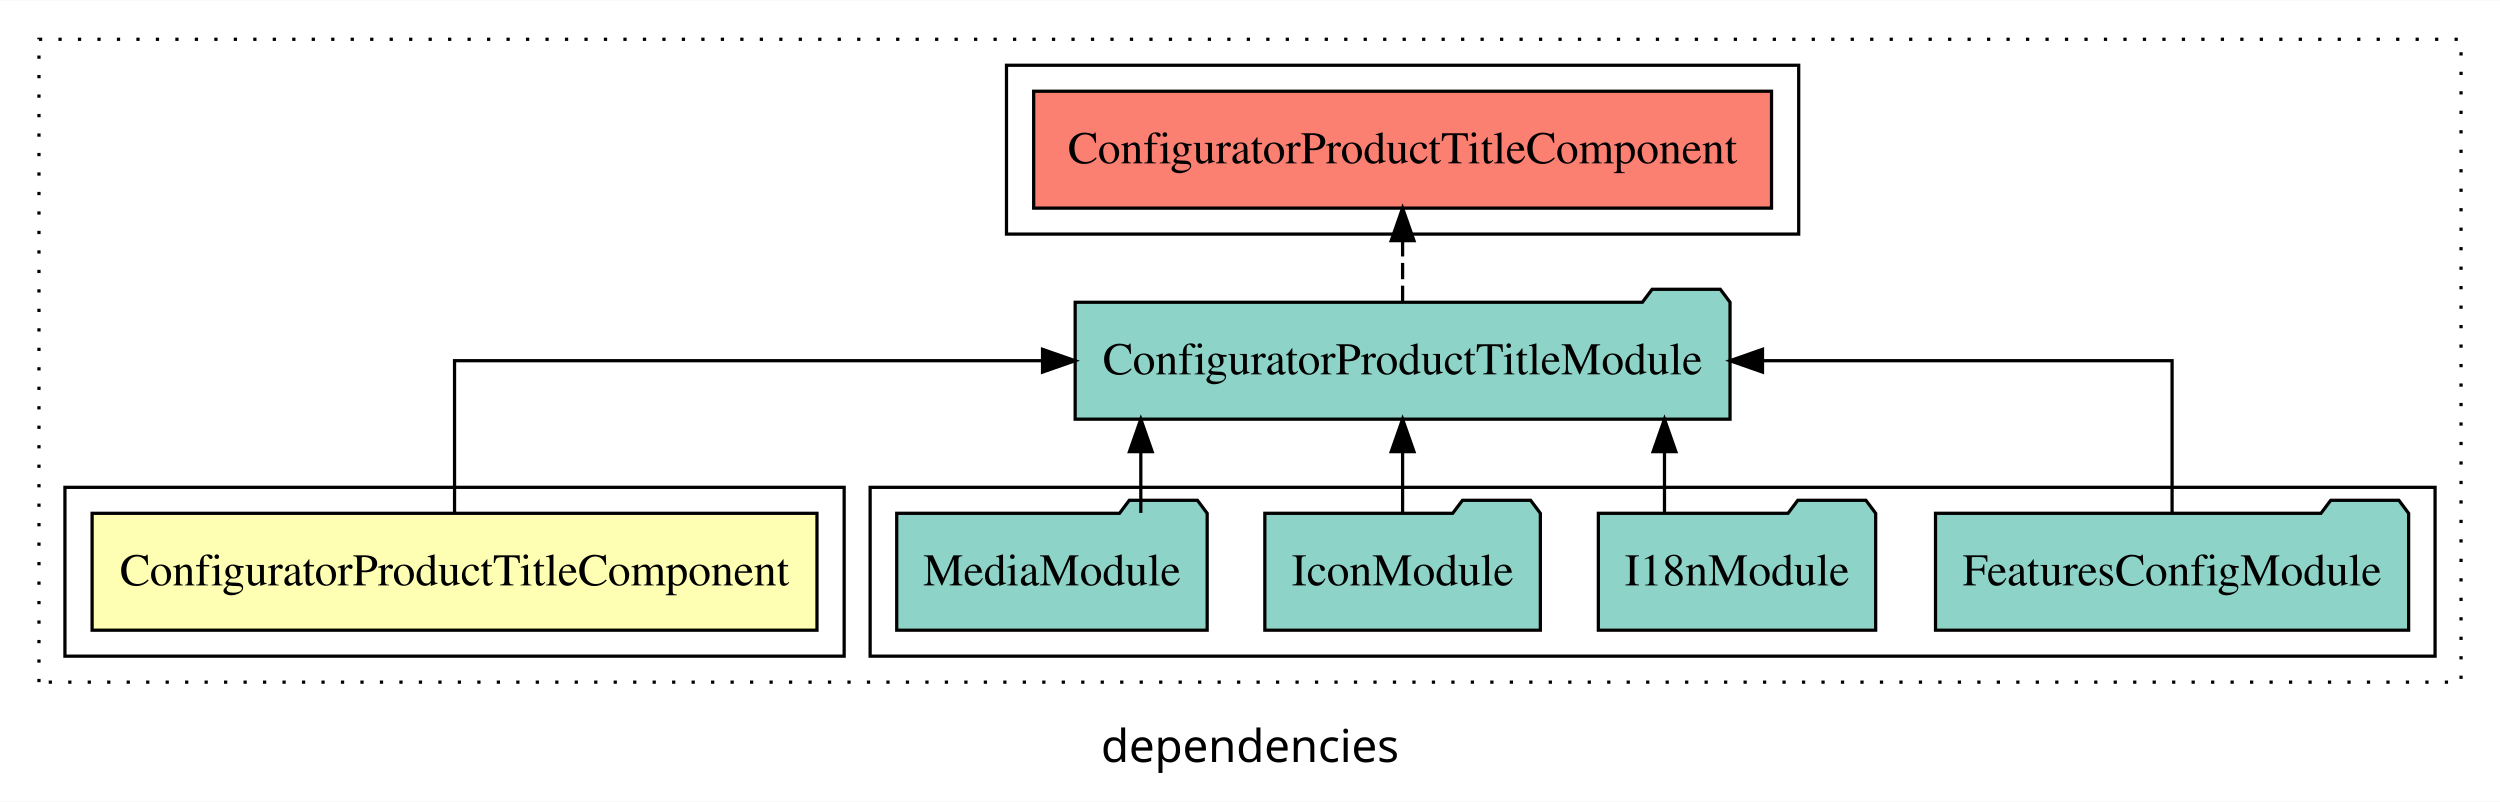
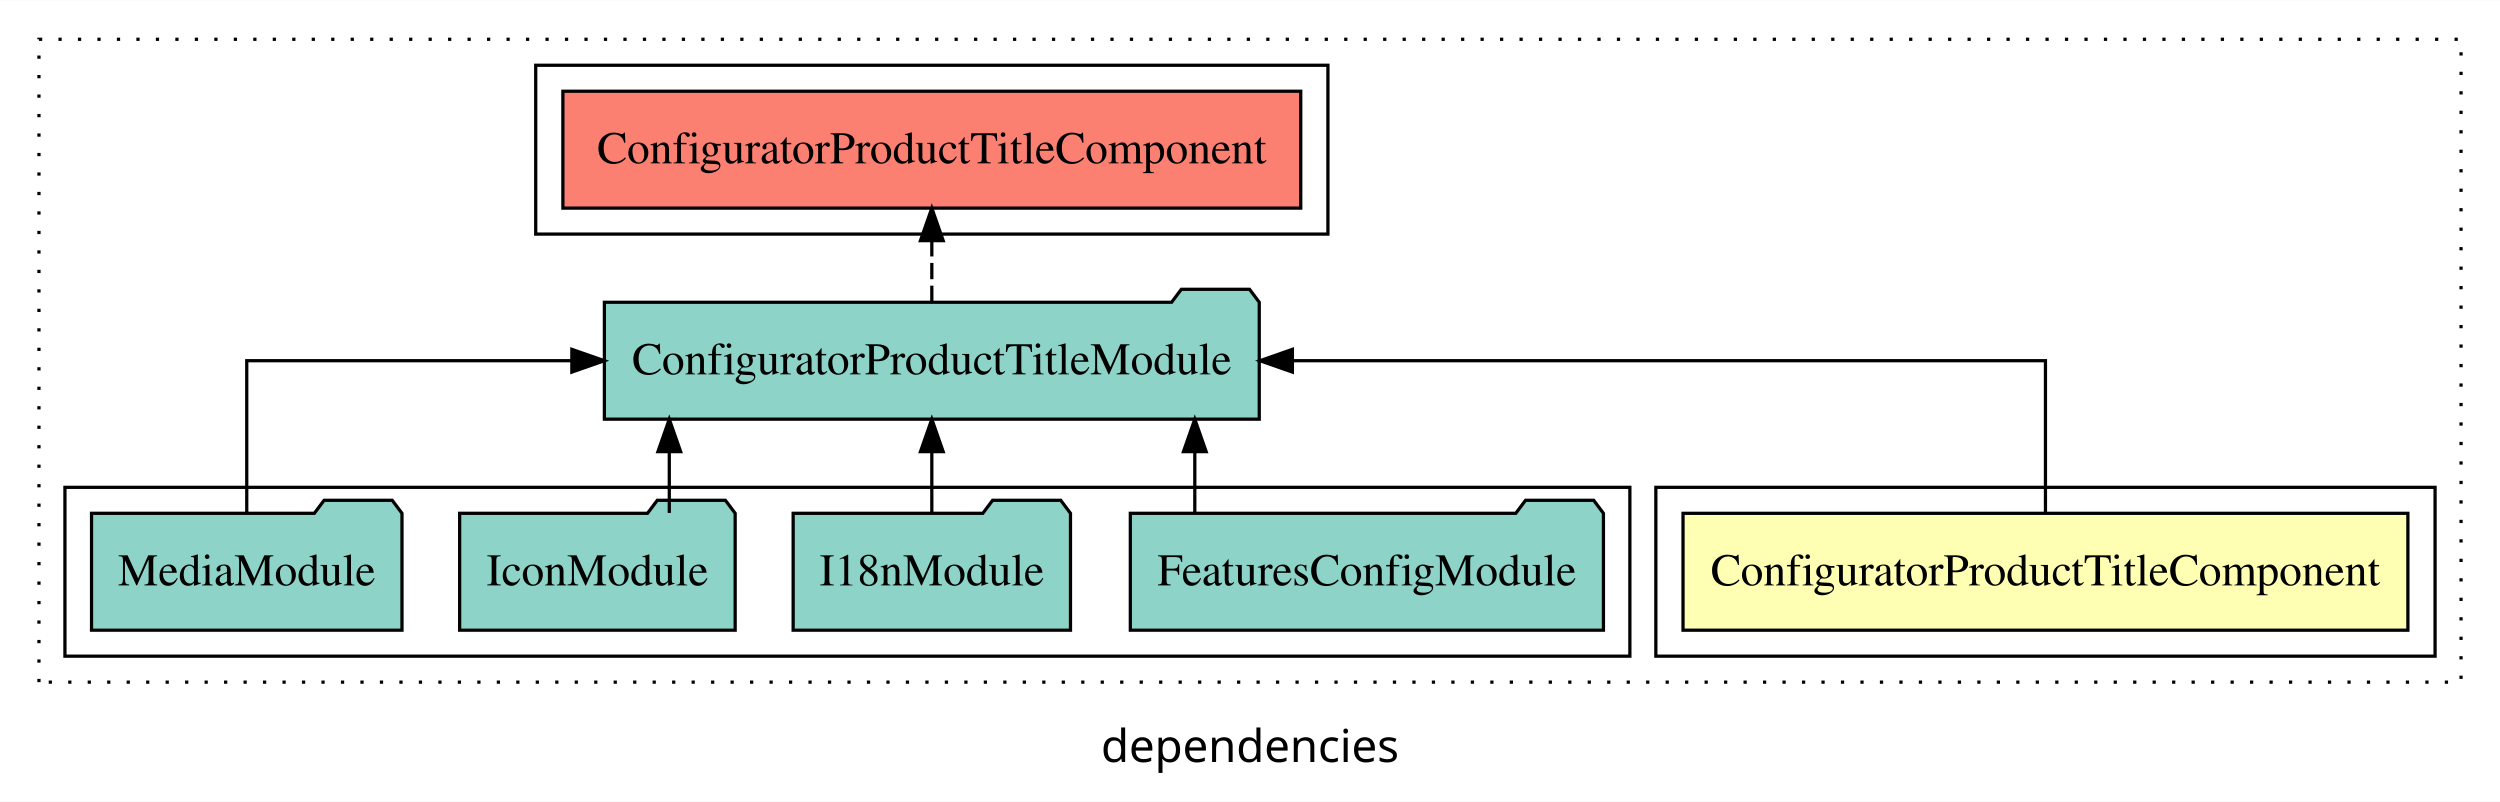
<svg xmlns="http://www.w3.org/2000/svg" width="770pt" height="247pt" viewBox="0.00 0.00 770.00 246.80">
  <g id="graph0" class="graph" transform="scale(1 1) rotate(0) translate(4 242.8)">
    <polygon fill="white" stroke="transparent" points="-4,4 -4,-242.8 766,-242.8 766,4 -4,4" />
    <text text-anchor="middle" x="381" y="-8.2" font-family="sans-serif" font-size="14.00">dependencies</text>
    <g id="clust1" class="cluster">
      <polygon fill="none" stroke="black" stroke-dasharray="1,5" points="8,-32.8 8,-230.8 754,-230.8 754,-32.8 8,-32.8" />
    </g>
+     <g id="clust2" class="cluster">
+       <polygon fill="none" stroke="black" points="506,-40.8 506,-92.8 746,-92.8 746,-40.8 506,-40.8" />
+     </g>
    <g id="clust4" class="cluster">
-       <polygon fill="none" stroke="black" points="264,-40.8 264,-92.8 746,-92.8 746,-40.8 264,-40.8" />
-     </g>
-     <g id="clust2" class="cluster">
-       <polygon fill="none" stroke="black" points="16,-40.8 16,-92.8 256,-92.8 256,-40.8 16,-40.8" />
+       <polygon fill="none" stroke="black" points="16,-40.8 16,-92.8 498,-92.8 498,-40.8 16,-40.8" />
    </g>
    <g id="clust5" class="cluster">
-       <polygon fill="none" stroke="black" points="306,-170.8 306,-222.8 550,-222.8 550,-170.8 306,-170.8" />
+       <polygon fill="none" stroke="black" points="161,-170.8 161,-222.8 405,-222.8 405,-170.8 161,-170.8" />
    </g>
    <g id="node1" class="node">
-       <polygon fill="#ffffb3" stroke="black" points="247.63,-84.8 24.37,-84.8 24.37,-48.8 247.63,-48.8 247.63,-84.8" />
-       <text text-anchor="middle" x="136" y="-62.6" font-family="Times,serif" font-size="14.00">ConfiguratorProductTitleComponent</text>
+       <polygon fill="#ffffb3" stroke="black" points="737.63,-84.8 514.37,-84.8 514.37,-48.8 737.63,-48.8 737.63,-84.8" />
+       <text text-anchor="middle" x="626" y="-62.6" font-family="Times,serif" font-size="14.00">ConfiguratorProductTitleComponent</text>
    </g>
    <g id="node2" class="node">
-       <polygon fill="#8dd3c7" stroke="black" points="528.85,-149.8 525.85,-153.8 504.85,-153.8 501.85,-149.8 327.15,-149.8 327.15,-113.8 528.85,-113.8 528.85,-149.8" />
-       <text text-anchor="middle" x="428" y="-127.6" font-family="Times,serif" font-size="14.00">ConfiguratorProductTitleModule</text>
+       <polygon fill="#8dd3c7" stroke="black" points="383.85,-149.8 380.85,-153.8 359.85,-153.8 356.85,-149.8 182.15,-149.8 182.15,-113.8 383.85,-113.8 383.85,-149.8" />
+       <text text-anchor="middle" x="283" y="-127.6" font-family="Times,serif" font-size="14.00">ConfiguratorProductTitleModule</text>
    </g>
    <g id="edge1" class="edge">
-       <path fill="none" stroke="black" d="M136,-84.91C136,-104.14 136,-131.8 136,-131.8 136,-131.8 317.1,-131.8 317.1,-131.8" />
-       <polygon fill="black" stroke="black" points="317.1,-135.3 327.1,-131.8 317.1,-128.3 317.1,-135.3" />
+       <path fill="none" stroke="black" d="M626,-84.91C626,-104.14 626,-131.8 626,-131.8 626,-131.8 394.06,-131.8 394.06,-131.8" />
+       <polygon fill="black" stroke="black" points="394.06,-128.3 384.06,-131.8 394.06,-135.3 394.06,-128.3" />
    </g>
    <g id="node7" class="node">
-       <polygon fill="#fb8072" stroke="black" points="541.63,-214.8 314.37,-214.8 314.37,-178.8 541.63,-178.8 541.63,-214.8" />
-       <text text-anchor="middle" x="428" y="-192.6" font-family="Times,serif" font-size="14.00">ConfiguratorProductTitleComponent </text>
+       <polygon fill="#fb8072" stroke="black" points="396.63,-214.8 169.37,-214.8 169.37,-178.8 396.63,-178.8 396.63,-214.8" />
+       <text text-anchor="middle" x="283" y="-192.6" font-family="Times,serif" font-size="14.00">ConfiguratorProductTitleComponent </text>
    </g>
    <g id="edge6" class="edge">
-       <path fill="none" stroke="black" stroke-dasharray="5,2" d="M428,-149.91C428,-149.91 428,-168.79 428,-168.79" />
-       <polygon fill="black" stroke="black" points="424.5,-168.79 428,-178.79 431.5,-168.79 424.5,-168.79" />
+       <path fill="none" stroke="black" stroke-dasharray="5,2" d="M283,-149.91C283,-149.91 283,-168.79 283,-168.79" />
+       <polygon fill="black" stroke="black" points="279.5,-168.79 283,-178.79 286.5,-168.79 279.5,-168.79" />
    </g>
    <g id="node3" class="node">
-       <polygon fill="#8dd3c7" stroke="black" points="737.86,-84.8 734.86,-88.8 713.86,-88.8 710.86,-84.8 592.14,-84.8 592.14,-48.8 737.86,-48.8 737.86,-84.8" />
-       <text text-anchor="middle" x="665" y="-62.6" font-family="Times,serif" font-size="14.00">FeaturesConfigModule</text>
+       <polygon fill="#8dd3c7" stroke="black" points="489.86,-84.8 486.86,-88.8 465.86,-88.8 462.86,-84.8 344.14,-84.8 344.14,-48.8 489.86,-48.8 489.86,-84.8" />
+       <text text-anchor="middle" x="417" y="-62.6" font-family="Times,serif" font-size="14.00">FeaturesConfigModule</text>
    </g>
    <g id="edge2" class="edge">
-       <path fill="none" stroke="black" d="M665,-84.91C665,-104.14 665,-131.8 665,-131.8 665,-131.8 538.85,-131.8 538.85,-131.8" />
-       <polygon fill="black" stroke="black" points="538.85,-128.3 528.85,-131.8 538.85,-135.3 538.85,-128.3" />
+       <path fill="none" stroke="black" d="M364,-84.91C364,-84.91 364,-103.79 364,-103.79" />
+       <polygon fill="black" stroke="black" points="360.5,-103.79 364,-113.79 367.5,-103.79 360.5,-103.79" />
    </g>
    <g id="node4" class="node">
-       <polygon fill="#8dd3c7" stroke="black" points="573.71,-84.8 570.71,-88.8 549.71,-88.8 546.71,-84.8 488.29,-84.8 488.29,-48.8 573.71,-48.8 573.71,-84.8" />
-       <text text-anchor="middle" x="531" y="-62.6" font-family="Times,serif" font-size="14.00">I18nModule</text>
+       <polygon fill="#8dd3c7" stroke="black" points="325.71,-84.8 322.71,-88.8 301.71,-88.8 298.71,-84.8 240.29,-84.8 240.29,-48.8 325.71,-48.8 325.71,-84.8" />
+       <text text-anchor="middle" x="283" y="-62.6" font-family="Times,serif" font-size="14.00">I18nModule</text>
    </g>
    <g id="edge3" class="edge">
-       <path fill="none" stroke="black" d="M508.66,-84.91C508.66,-84.91 508.66,-103.79 508.66,-103.79" />
-       <polygon fill="black" stroke="black" points="505.16,-103.79 508.66,-113.79 512.16,-103.79 505.16,-103.79" />
+       <path fill="none" stroke="black" d="M283,-84.91C283,-84.91 283,-103.79 283,-103.79" />
+       <polygon fill="black" stroke="black" points="279.5,-103.79 283,-113.79 286.5,-103.79 279.5,-103.79" />
    </g>
    <g id="node5" class="node">
-       <polygon fill="#8dd3c7" stroke="black" points="470.43,-84.8 467.43,-88.8 446.43,-88.8 443.43,-84.8 385.57,-84.8 385.57,-48.8 470.43,-48.8 470.43,-84.8" />
-       <text text-anchor="middle" x="428" y="-62.6" font-family="Times,serif" font-size="14.00">IconModule</text>
+       <polygon fill="#8dd3c7" stroke="black" points="222.43,-84.8 219.43,-88.8 198.43,-88.8 195.43,-84.8 137.57,-84.8 137.57,-48.8 222.43,-48.8 222.43,-84.8" />
+       <text text-anchor="middle" x="180" y="-62.6" font-family="Times,serif" font-size="14.00">IconModule</text>
    </g>
    <g id="edge4" class="edge">
-       <path fill="none" stroke="black" d="M428,-84.91C428,-84.91 428,-103.79 428,-103.79" />
-       <polygon fill="black" stroke="black" points="424.5,-103.79 428,-113.79 431.5,-103.79 424.5,-103.79" />
+       <path fill="none" stroke="black" d="M202.14,-84.91C202.14,-84.91 202.14,-103.79 202.14,-103.79" />
+       <polygon fill="black" stroke="black" points="198.64,-103.79 202.14,-113.79 205.64,-103.79 198.64,-103.79" />
    </g>
    <g id="node6" class="node">
-       <polygon fill="#8dd3c7" stroke="black" points="367.81,-84.8 364.81,-88.8 343.81,-88.8 340.81,-84.8 272.19,-84.8 272.19,-48.8 367.81,-48.8 367.81,-84.8" />
-       <text text-anchor="middle" x="320" y="-62.6" font-family="Times,serif" font-size="14.00">MediaModule</text>
+       <polygon fill="#8dd3c7" stroke="black" points="119.81,-84.8 116.81,-88.8 95.81,-88.8 92.81,-84.8 24.19,-84.8 24.19,-48.8 119.81,-48.8 119.81,-84.8" />
+       <text text-anchor="middle" x="72" y="-62.6" font-family="Times,serif" font-size="14.00">MediaModule</text>
    </g>
    <g id="edge5" class="edge">
-       <path fill="none" stroke="black" d="M347.37,-84.91C347.37,-84.91 347.37,-103.79 347.37,-103.79" />
-       <polygon fill="black" stroke="black" points="343.87,-103.79 347.37,-113.79 350.87,-103.79 343.87,-103.79" />
+       <path fill="none" stroke="black" d="M72,-84.91C72,-104.14 72,-131.8 72,-131.8 72,-131.8 172.13,-131.8 172.13,-131.8" />
+       <polygon fill="black" stroke="black" points="172.13,-135.3 182.13,-131.8 172.13,-128.3 172.13,-135.3" />
    </g>
  </g>
</svg>
